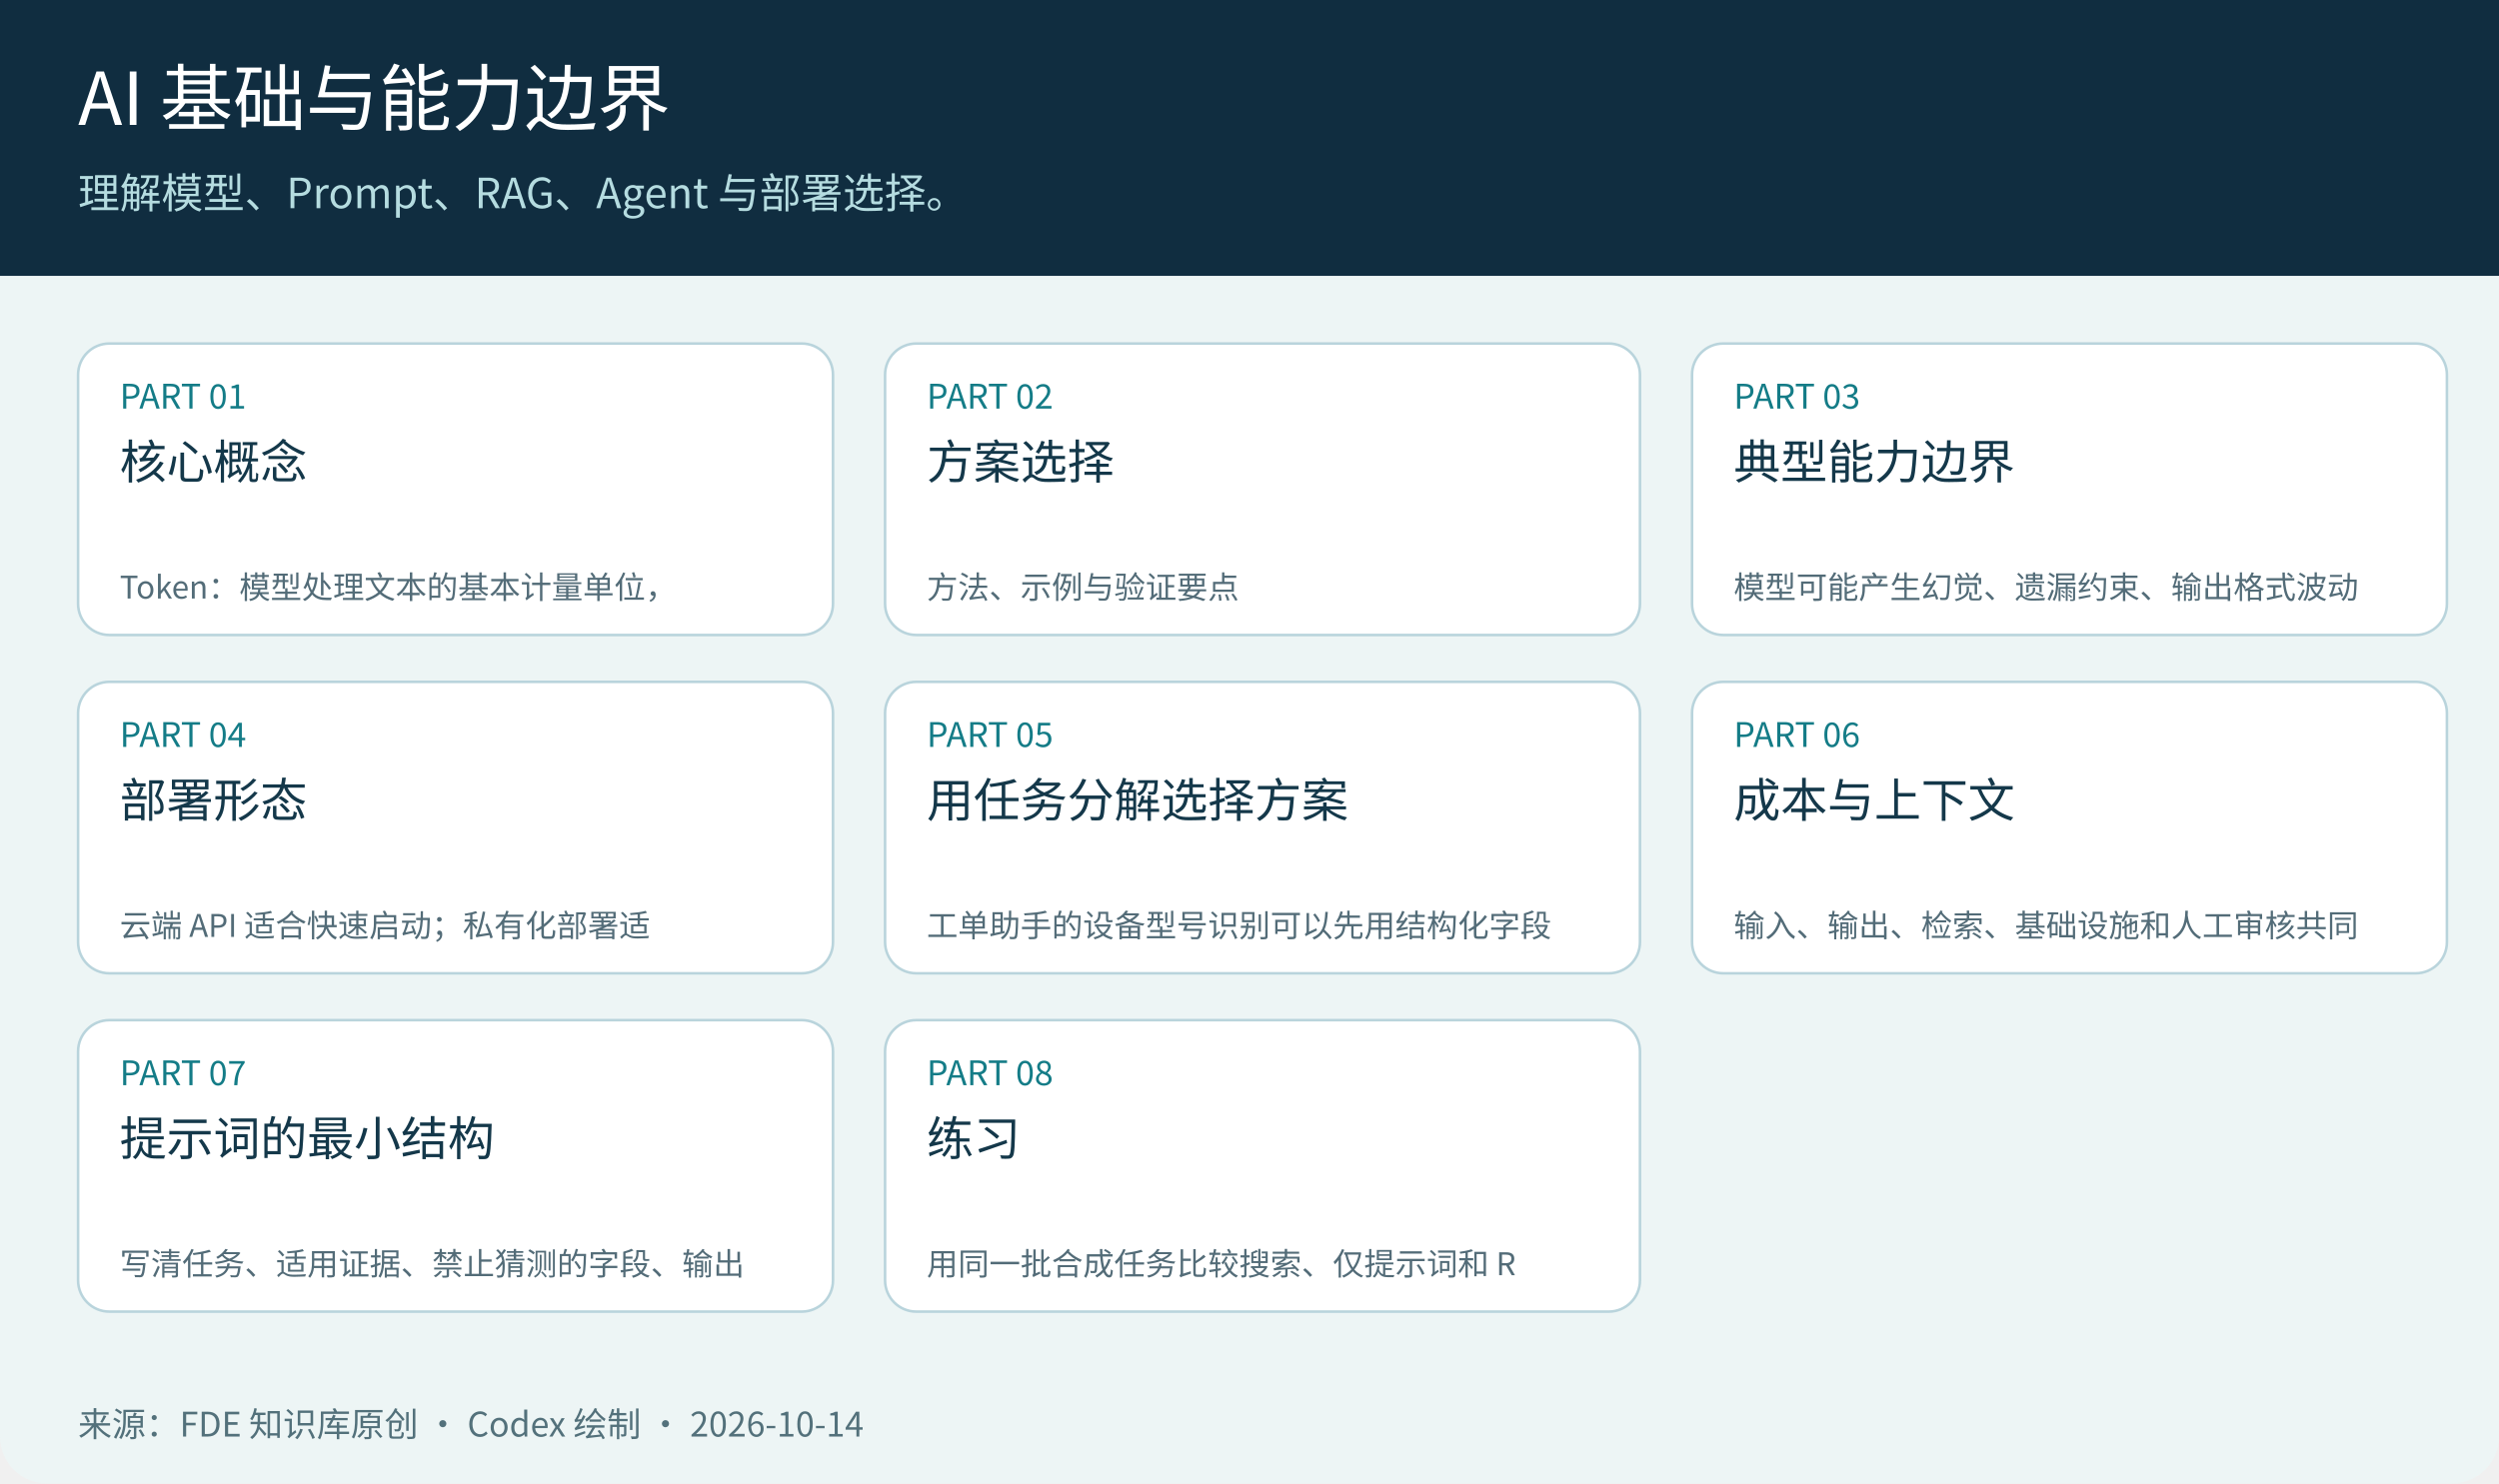
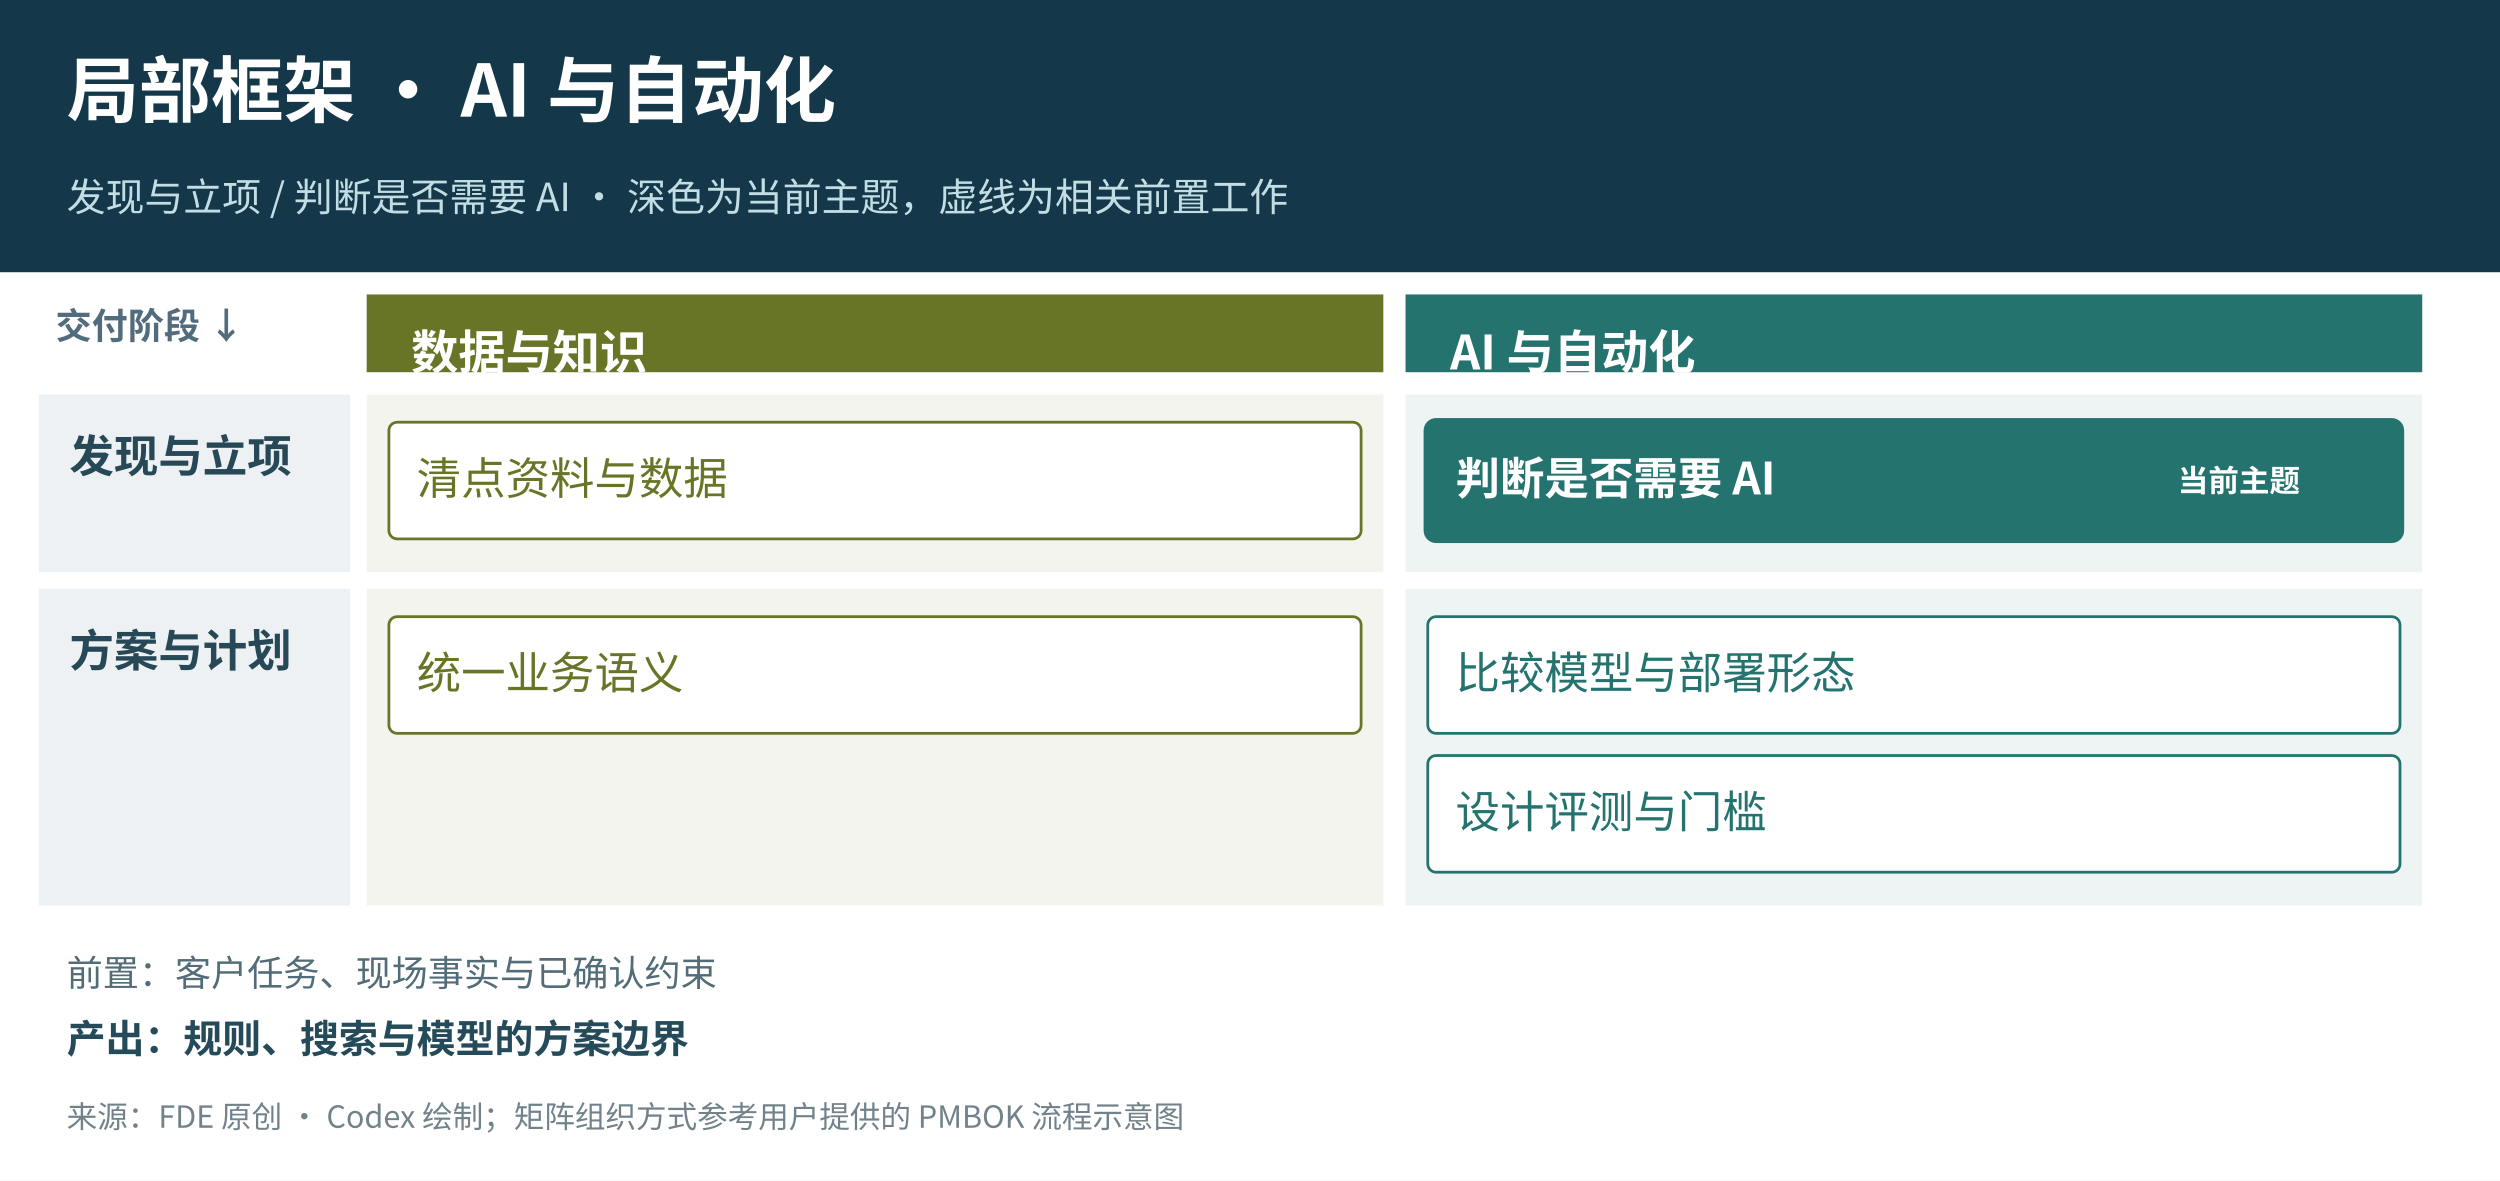
- <svg xmlns="http://www.w3.org/2000/svg" viewBox="0 0 960 570" role="img" aria-labelledby="title desc">
-   <rect width="960" height="570" rx="18" fill="#edf5f5" />
-   <path d="M0 0 H960 V106 H0" fill="#102d40" />
+ <svg xmlns="http://www.w3.org/2000/svg" viewBox="0 0 900 425" role="img" aria-labelledby="title desc">
+   <rect width="900" height="425" fill="#fff" />
  <g font-family="PingFang SC,Microsoft YaHei,Noto Sans CJK SC,sans-serif">
-     <text x="30" y="48" font-size="28" fill="#fff">AI 基础与能力边界</text>
-     <text x="30" y="80" font-size="16" fill="#b5dce0">理解模型、Prompt、RAG、Agent 与部署选择。</text>
-     <a href="/docs/ai-foundations/#%E6%A0%B8%E5%BF%83%E6%A6%82%E5%BF%B5">
-       <g>
-         <rect x="30" y="132" width="290" height="112" rx="12" fill="#fff" stroke="#b9d4dc" />
-         <text x="46" y="157" font-size="13" fill="#147c87">PART 01</text>
-         <text x="46" y="184" font-size="18" fill="#14384a">核心概念</text>
-         <text x="46" y="206" font-size="18" fill="#14384a" />
-         <text x="46" y="230" font-size="12" fill="#536c78">Token：模型处理文本的基本计量单位，</text>
+     <rect width="900" height="98" fill="#143849" />
+     <text x="24" y="42" font-size="26" fill="#fff" font-weight="700">局部框架 · AI 与自动化</text>
+     <text x="24" y="76" font-size="14" fill="#c2dde4" font-weight="400">发现与立项 / 判断是否需要 AI · 深色为当前主题，虚线为相关前置工作</text>
+     <text x="20" y="122" font-size="13" fill="#526c7d" font-weight="600">交付阶段 ↓</text>
+     <rect x="132" y="106" width="366" height="28" fill="#687526" />
+     <text x="148" y="133" font-size="17" fill="white" font-weight="650">数据与知识</text>
+     <rect x="506" y="106" width="366" height="28" fill="#24736f" />
+     <text x="522" y="133" font-size="17" fill="white" font-weight="650">AI 与自动化</text>
+     <rect x="14" y="142" width="112" height="64" fill="#edf1f4" />
+     <text x="25" y="170" font-size="16" fill="#274856" font-weight="650">发现与立项</text>
+     <rect x="132" y="142" width="366" height="64" fill="#f3f4ee" />
+     <a href="/docs/data-architecture/#context-source-inventory" aria-label="清点资料与数据">
+       <g data-process="source-inventory" data-current="false">
+         <rect x="140" y="152" width="350" height="42" rx="3" fill="#fff" stroke="#687526" stroke-width="1" />
+         <text x="150" y="178" font-size="16" fill="#687526" font-weight="500">清点资料与数据</text>
      </g>
    </a>
-     <a href="/docs/ai-foundations/#%E6%96%B9%E6%A1%88%E9%80%89%E6%8B%A9">
-       <g>
-         <rect x="340" y="132" width="290" height="112" rx="12" fill="#fff" stroke="#b9d4dc" />
-         <text x="356" y="157" font-size="13" fill="#147c87">PART 02</text>
-         <text x="356" y="184" font-size="18" fill="#14384a">方案选择</text>
-         <text x="356" y="206" font-size="18" fill="#14384a" />
-         <text x="356" y="230" font-size="12" fill="#536c78">方法、示例与验证要点</text>
+     <rect x="506" y="142" width="366" height="64" fill="#edf4f3" />
+     <a href="/docs/ai-foundations/#context-ai-fit" aria-label="判断是否需要 AI">
+       <g data-process="ai-fit" data-current="true">
+         <rect x="514" y="152" width="350" height="42" rx="3" fill="#24736f" stroke="#24736f" stroke-width="3" />
+         <text x="524" y="178" font-size="16" fill="#fff" font-weight="700">判断是否需要 AI</text>
+         <text x="784" y="177" font-size="11" fill="#fff" font-weight="700">当前主题</text>
      </g>
    </a>
-     <a href="/docs/ai-foundations/#%E5%85%B8%E5%9E%8B%E8%83%BD%E5%8A%9B%E8%BE%B9%E7%95%8C">
-       <g>
-         <rect x="650" y="132" width="290" height="112" rx="12" fill="#fff" stroke="#b9d4dc" />
-         <text x="666" y="157" font-size="13" fill="#147c87">PART 03</text>
-         <text x="666" y="184" font-size="18" fill="#14384a">典型能力边界</text>
-         <text x="666" y="206" font-size="18" fill="#14384a" />
-         <text x="666" y="230" font-size="12" fill="#536c78">模型可能产生幻觉、遗漏约束、输出格式波动</text>
+     <rect x="14" y="212" width="112" height="114" fill="#edf1f4" />
+     <text x="25" y="240" font-size="16" fill="#274856" font-weight="650">方案与计划</text>
+     <rect x="132" y="212" width="366" height="114" fill="#f3f4ee" />
+     <a href="/docs/data-architecture/#context-business-model" aria-label="统一业务语义">
+       <g data-process="business-model" data-current="false">
+         <rect x="140" y="222" width="350" height="42" rx="3" fill="#fff" stroke="#687526" stroke-width="1" />
+         <text x="150" y="248" font-size="16" fill="#687526" font-weight="500">统一业务语义</text>
      </g>
    </a>
-     <a href="/docs/ai-foundations/#%E9%83%A8%E7%BD%B2%E5%BD%A2%E6%80%81">
-       <g>
-         <rect x="30" y="262" width="290" height="112" rx="12" fill="#fff" stroke="#b9d4dc" />
-         <text x="46" y="287" font-size="13" fill="#147c87">PART 04</text>
-         <text x="46" y="314" font-size="18" fill="#14384a">部署形态</text>
-         <text x="46" y="336" font-size="18" fill="#14384a" />
-         <text x="46" y="360" font-size="12" fill="#536c78">云端 API 适合快速启动；私有化部署适</text>
+     <rect x="506" y="212" width="366" height="114" fill="#edf4f3" />
+     <a href="/docs/model-selection/#context-model-choice" aria-label="比较模型与部署形态">
+       <g data-process="model-choice" data-current="false">
+         <rect x="514" y="222" width="350" height="42" rx="3" fill="#fff" stroke="#24736f" stroke-width="1" />
+         <text x="524" y="248" font-size="16" fill="#24736f" font-weight="500">比较模型与部署形态</text>
      </g>
    </a>
-     <a href="/docs/ai-foundations/#%E7%94%A8%E4%BB%BB%E5%8A%A1%E5%88%86%E8%A7%A3%E9%80%89%E6%8B%A9%E6%96%B9%E6%A1%88">
-       <g>
-         <rect x="340" y="262" width="290" height="112" rx="12" fill="#fff" stroke="#b9d4dc" />
-         <text x="356" y="287" font-size="13" fill="#147c87">PART 05</text>
-         <text x="356" y="314" font-size="18" fill="#14384a">用任务分解选择方案</text>
-         <text x="356" y="336" font-size="18" fill="#14384a" />
-         <text x="356" y="360" font-size="12" fill="#536c78">工单助手的设备型号识别可以先用结构化字段</text>
+     <a href="/docs/ai-evaluation-and-acceptance/#context-eval-plan" aria-label="设计评测与门槛">
+       <g data-process="eval-plan" data-current="false">
+         <rect x="514" y="272" width="350" height="42" rx="3" fill="#fff" stroke="#24736f" stroke-width="1" />
+         <text x="524" y="298" font-size="16" fill="#24736f" font-weight="500">设计评测与门槛</text>
      </g>
    </a>
-     <a href="/docs/ai-foundations/#%E6%88%90%E6%9C%AC%E4%B8%8E%E4%B8%8A%E4%B8%8B%E6%96%87">
-       <g>
-         <rect x="650" y="262" width="290" height="112" rx="12" fill="#fff" stroke="#b9d4dc" />
-         <text x="666" y="287" font-size="13" fill="#147c87">PART 06</text>
-         <text x="666" y="314" font-size="18" fill="#14384a">成本与上下文</text>
-         <text x="666" y="336" font-size="18" fill="#14384a" />
-         <text x="666" y="360" font-size="12" fill="#536c78">输入、输出、检索、基础设施和人工审核共同</text>
-       </g>
-     </a>
-     <a href="/docs/ai-foundations/#%E6%8F%90%E7%A4%BA%E8%AF%8D%E7%9A%84%E6%9C%80%E5%B0%8F%E7%BB%93%E6%9E%84">
-       <g>
-         <rect x="30" y="392" width="290" height="112" rx="12" fill="#fff" stroke="#b9d4dc" />
-         <text x="46" y="417" font-size="13" fill="#147c87">PART 07</text>
-         <text x="46" y="444" font-size="18" fill="#14384a">提示词的最小结构</text>
-         <text x="46" y="466" font-size="18" fill="#14384a" />
-         <text x="46" y="490" font-size="12" fill="#536c78">写清任务、适用证据、禁止猜测的字段、输出</text>
-       </g>
-     </a>
-     <a href="/docs/ai-foundations/#%E7%BB%83%E4%B9%A0">
-       <g>
-         <rect x="340" y="392" width="290" height="112" rx="12" fill="#fff" stroke="#b9d4dc" />
-         <text x="356" y="417" font-size="13" fill="#147c87">PART 08</text>
-         <text x="356" y="444" font-size="18" fill="#14384a">练习</text>
-         <text x="356" y="466" font-size="18" fill="#14384a" />
-         <text x="356" y="490" font-size="12" fill="#536c78">用同一批合成任务比较搜索、仅提示词和 R</text>
-       </g>
-     </a>
-     <text x="30" y="552" font-size="13" fill="#53717b">来源：FDE 知识库原创 · Codex 绘制 · 2026-10-14</text>
+     <text x="24" y="355" font-size="13" fill="#526c78" font-weight="400">前置：客户任务、现场事实与已确认约束</text>
+     <text x="24" y="379" font-size="14" fill="#254b5a" font-weight="650">产出：规则、搜索与模型的方案边界</text>
+     <text x="24" y="406" font-size="11" fill="#71828b" font-weight="400">来源：FDE 原创 · Codex 绘制；矩阵组织方式参考用户提供的 PMBOK 流程示意图</text>
  </g>
</svg>
